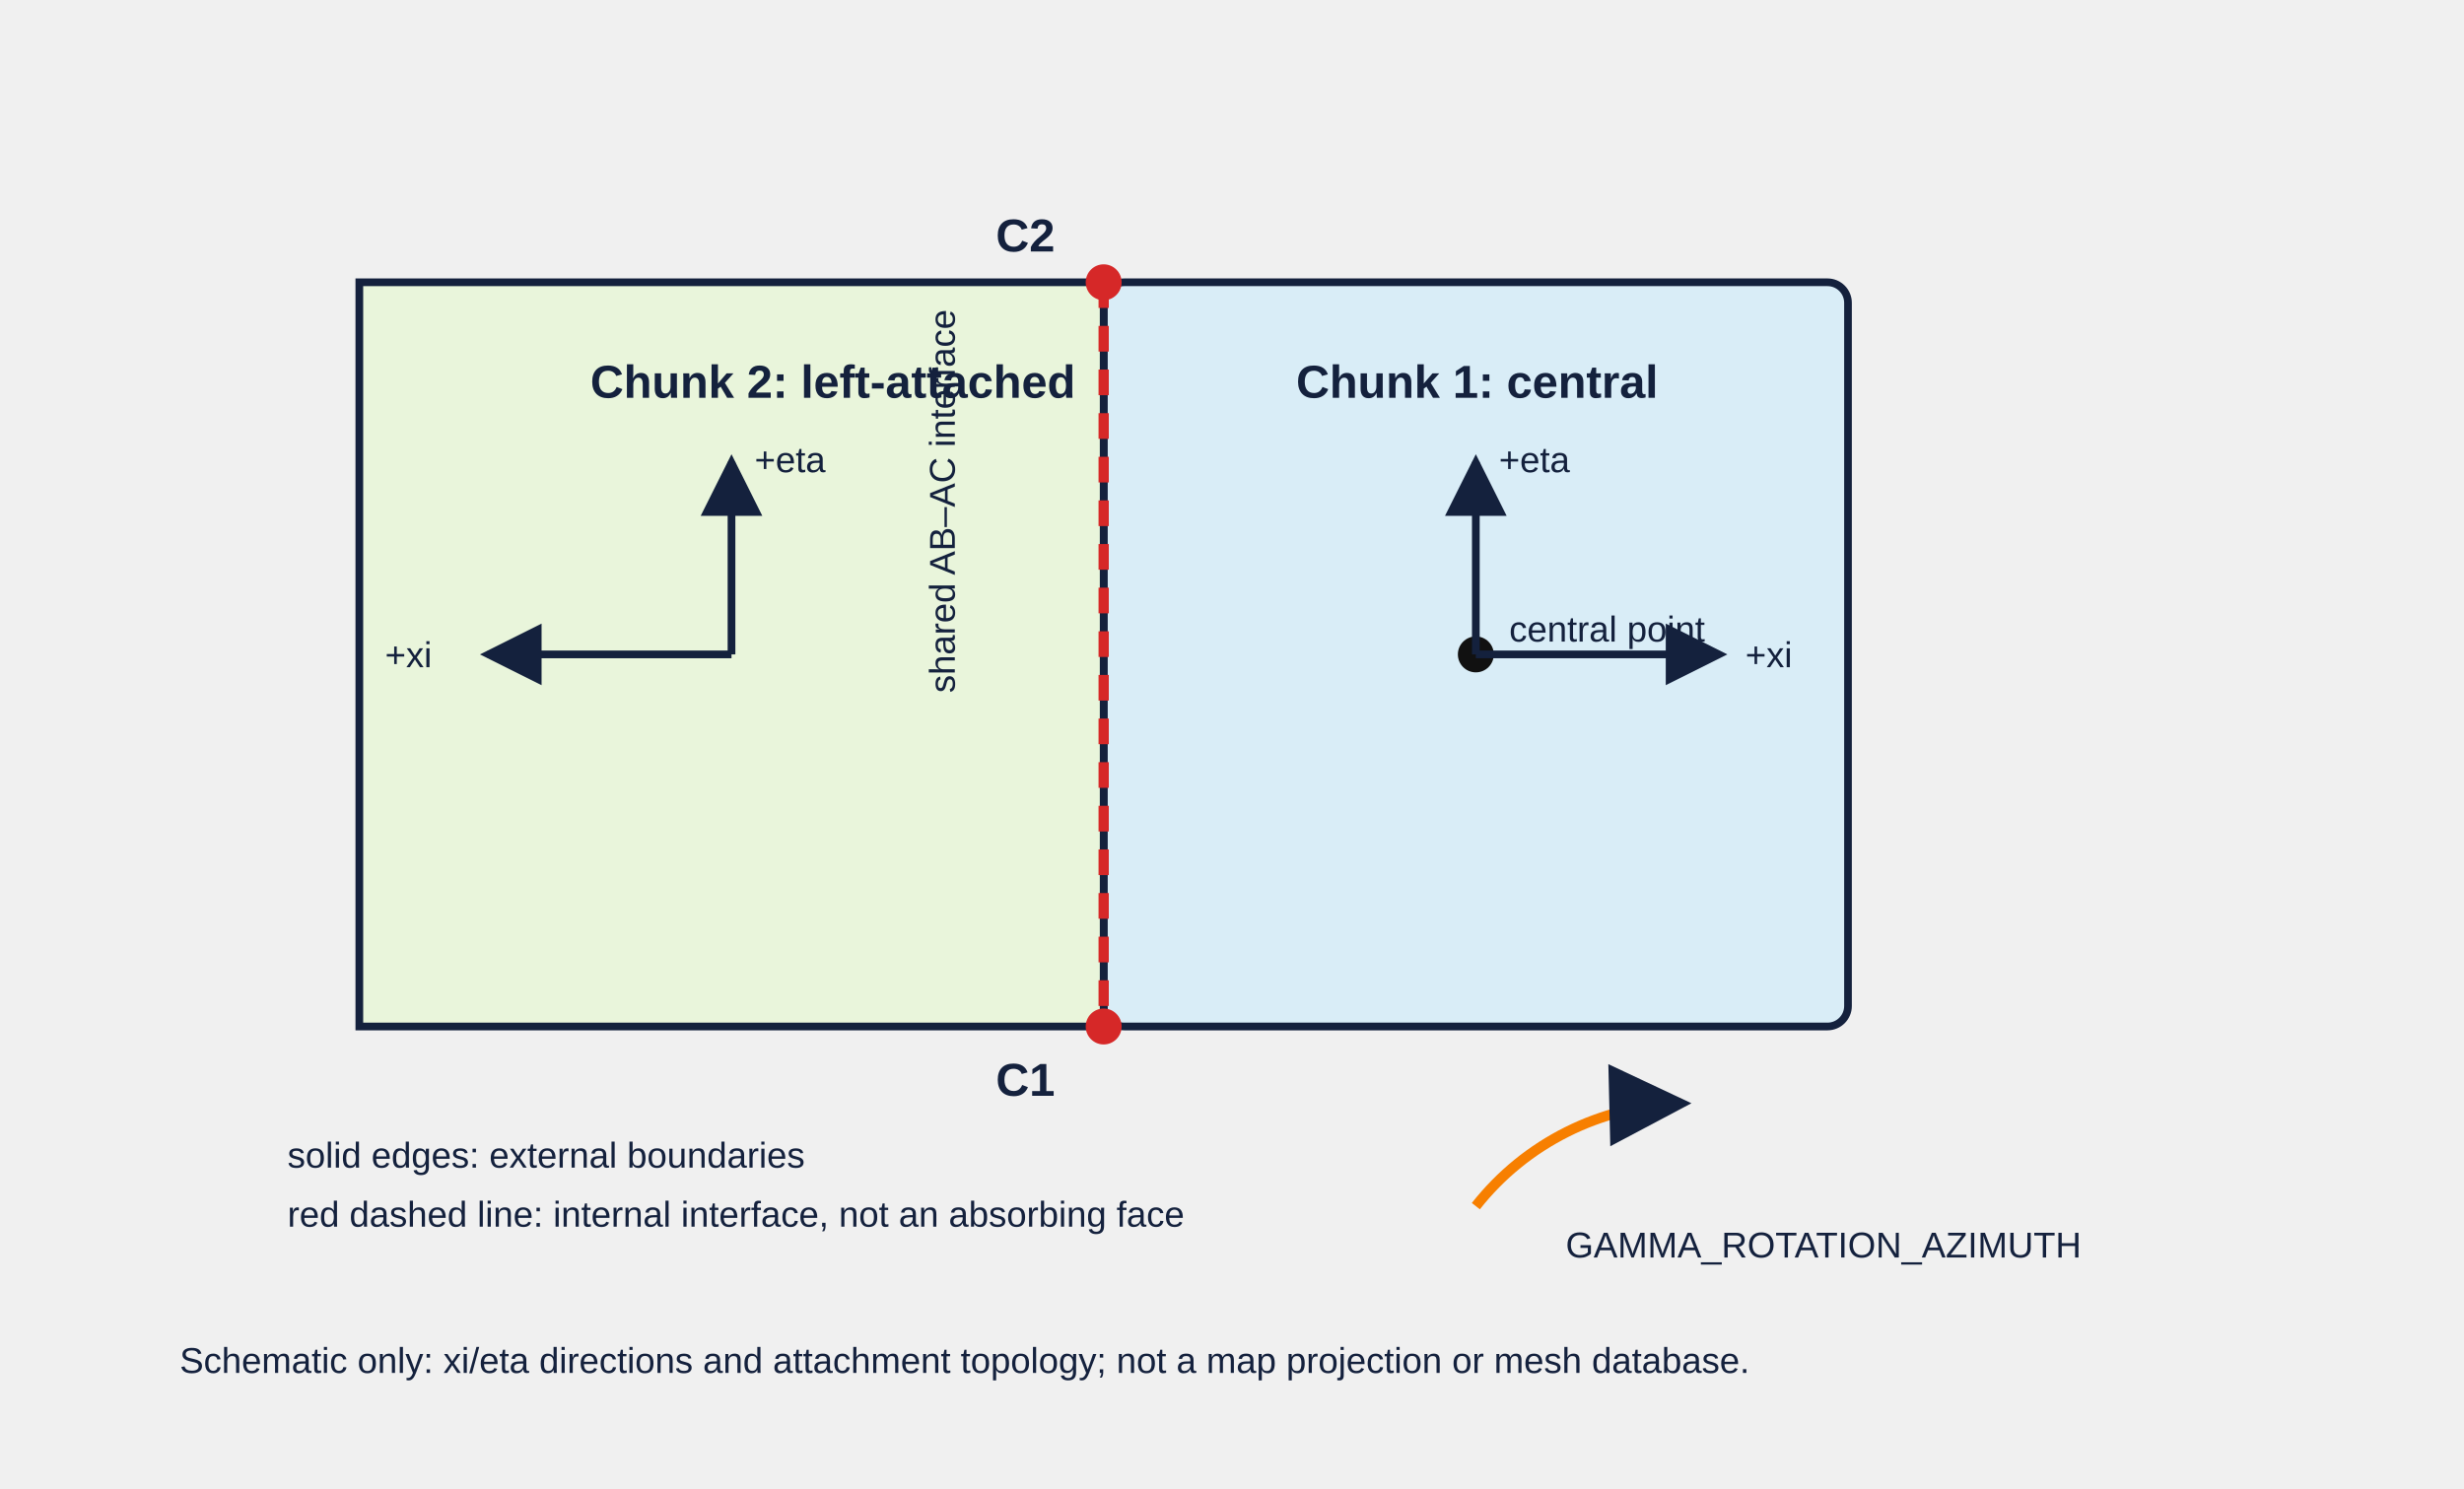
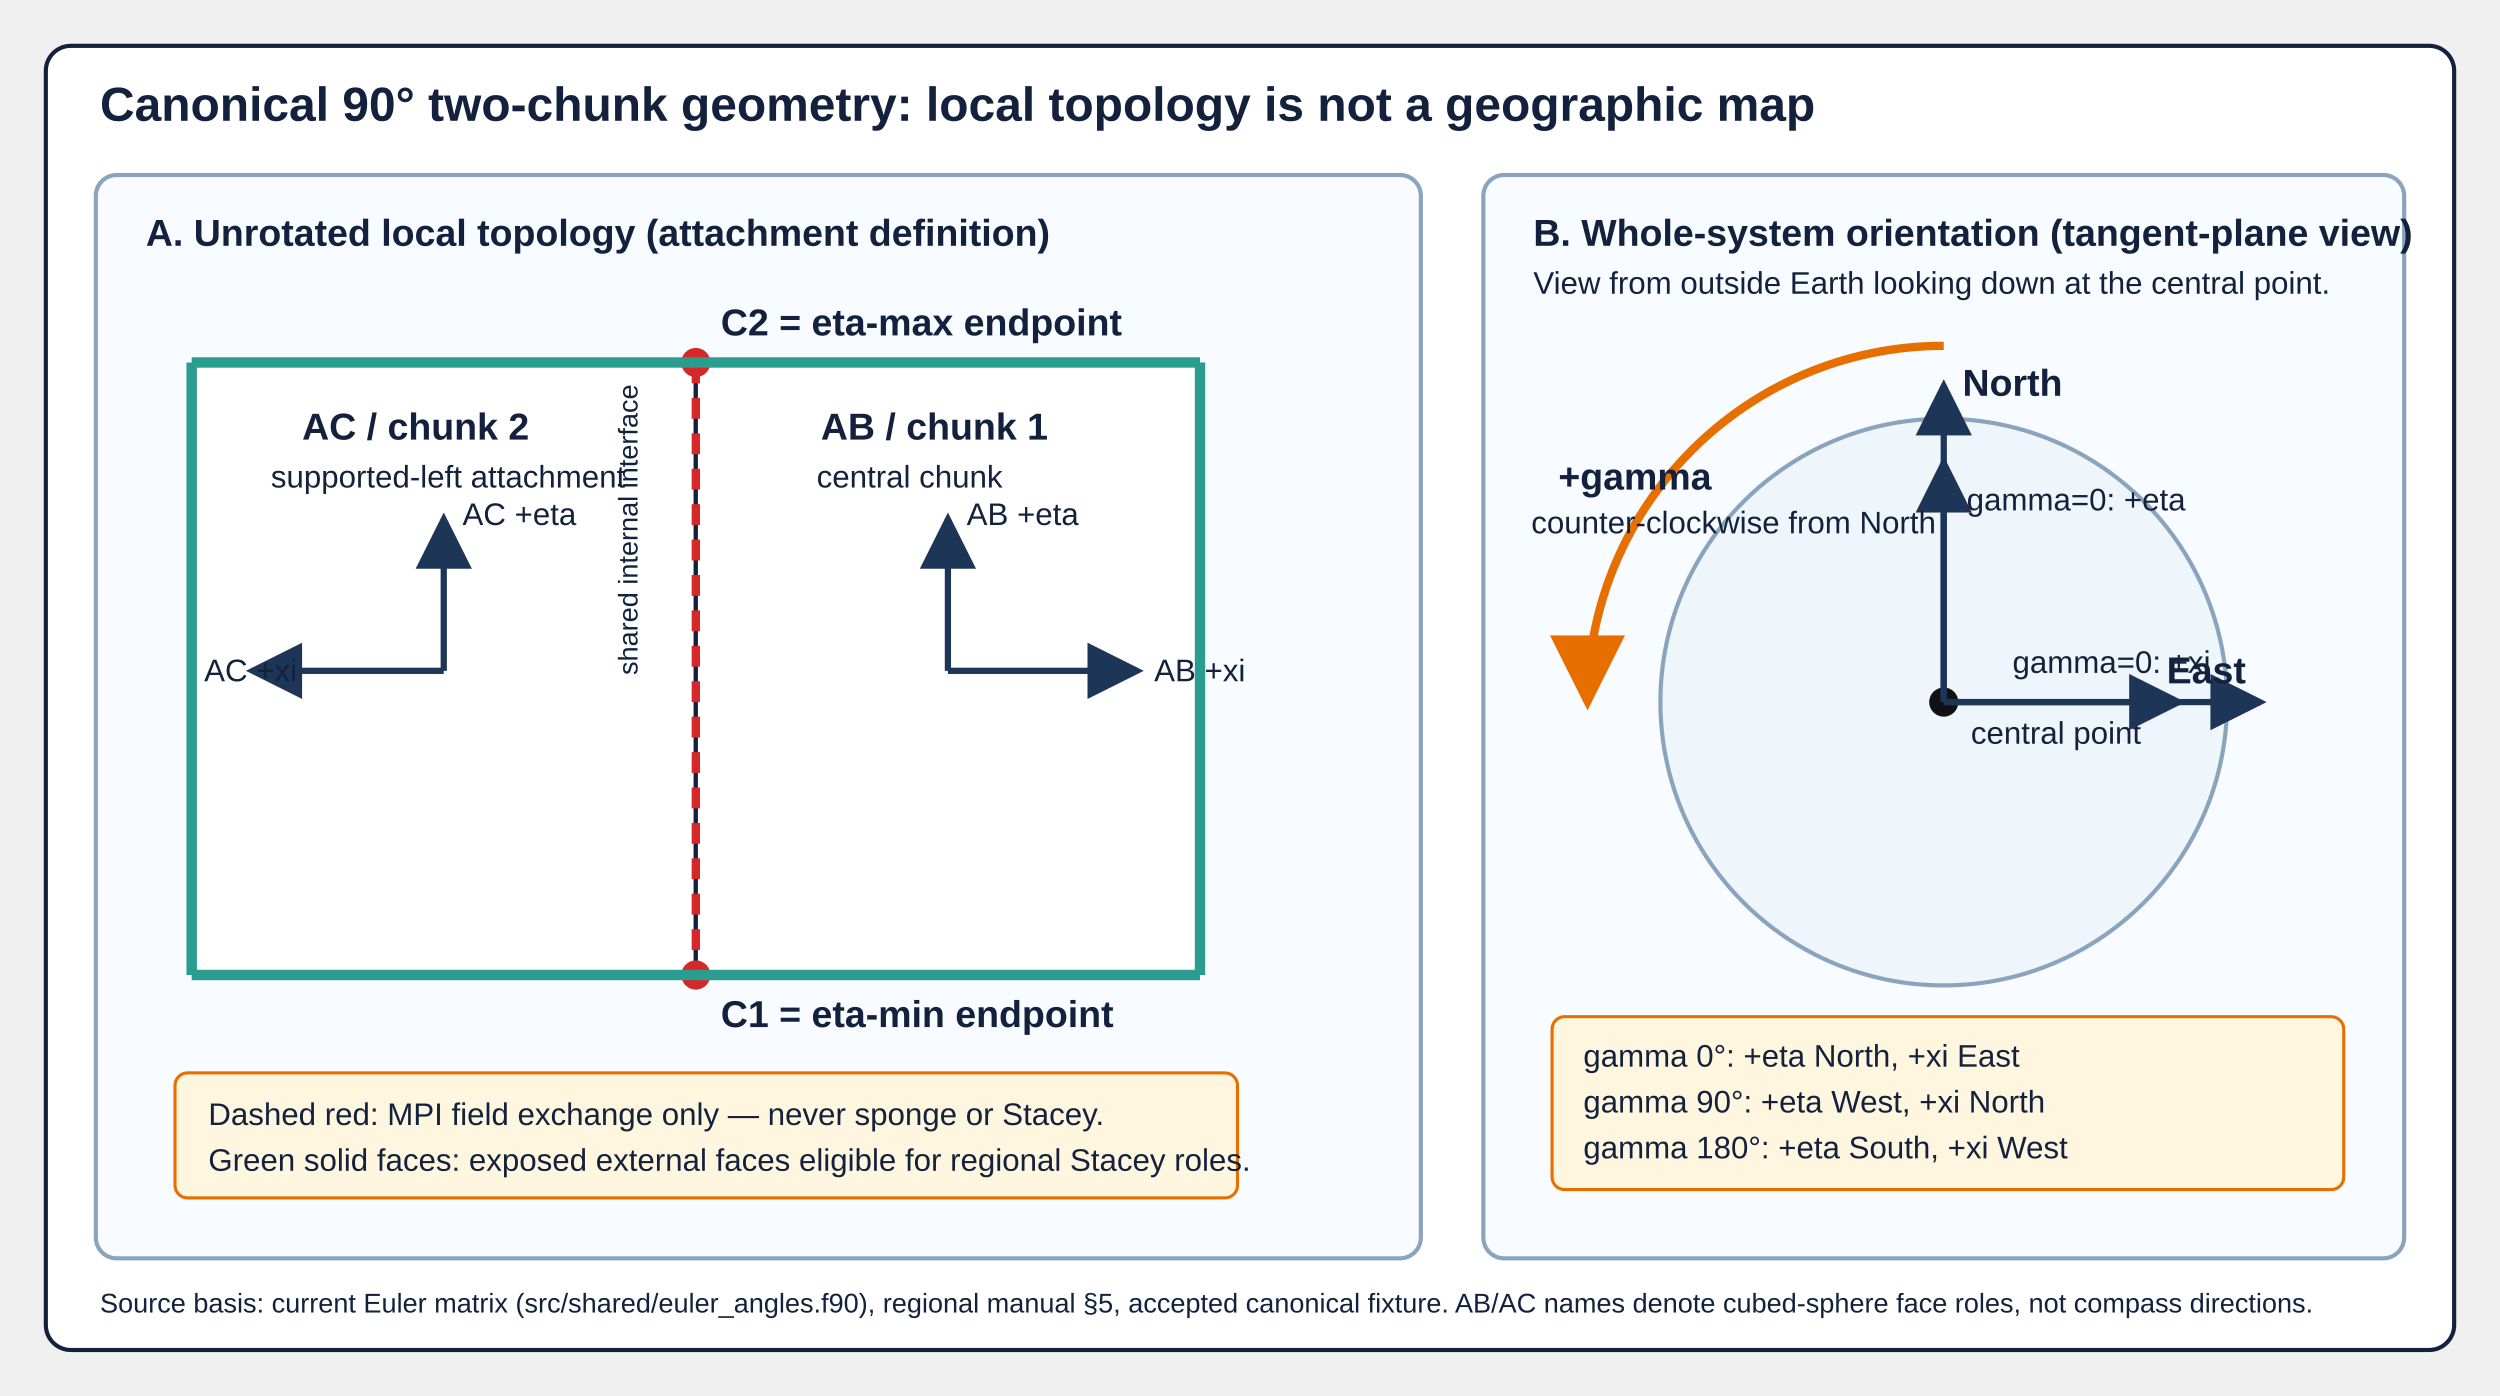
- <svg xmlns="http://www.w3.org/2000/svg" width="960" height="580" viewBox="0 0 960 580">
-   <style>text{font-family:Arial,sans-serif;fill:#14213d}.label{font-size:18px;font-weight:bold}.small{font-size:14px}.edge{fill:none;stroke:#14213d;stroke-width:3}.dash{fill:none;stroke:#d62828;stroke-width:4;stroke-dasharray:10 7}.arrow{stroke:#14213d;stroke-width:3;marker-end:url(#a)}</style>
+ <svg xmlns="http://www.w3.org/2000/svg" width="1200" height="670" viewBox="0 0 1200 670" role="img" aria-labelledby="title desc">
+   <style>text{font-family:Arial,'Noto Sans CJK SC',sans-serif;fill:#14213d}.title{font-size:23px;font-weight:bold}.label{font-size:18px;font-weight:bold}.small{font-size:15px}.tiny{font-size:13px}.box{fill:#fff;stroke:#14213d;stroke-width:2}.internal{fill:none;stroke:#d62828;stroke-width:4;stroke-dasharray:10 7}.axis{fill:none;stroke:#1d3557;stroke-width:3;marker-end:url(#navy)}.gamma{fill:none;stroke:#e76f00;stroke-width:4;marker-end:url(#orange)}.note{fill:#fff6df;stroke:#e76f00;stroke-width:1.5}.external{stroke:#2a9d8f;stroke-width:5}.panel{fill:#f8fbff;stroke:#8aa4bd;stroke-width:2}</style>
  <defs>
-     <marker id="a" markerWidth="8" markerHeight="8" refX="7" refY="4" orient="auto">
-       <path d="M0,0 L8,4 L0,8z" fill="#14213d" />
+     <marker id="navy" markerWidth="9" markerHeight="9" refX="8" refY="4.5" orient="auto">
+       <path d="M0,0 L9,4.5 L0,9 z" fill="#1d3557" />
+     </marker>
+     <marker id="orange" markerWidth="9" markerHeight="9" refX="8" refY="4.5" orient="auto">
+       <path d="M0,0 L9,4.5 L0,9 z" fill="#e76f00" />
    </marker>
  </defs>
-   <rect x="430" y="110" width="290" height="290" rx="8" fill="#d9edf7" stroke="#14213d" stroke-width="3" />
-   <polygon points="140,110 430,110 430,400 140,400" fill="#e9f5db" stroke="#14213d" stroke-width="3" />
-   <line x1="430" y1="110" x2="430" y2="400" class="dash" />
-   <text x="230" y="155" class="label">Chunk 2: left-attached</text>
-   <text x="505" y="155" class="label">Chunk 1: central</text>
-   <text x="372" y="270" class="small" transform="rotate(-90 372 270)">shared AB–AC interface</text>
-   <circle cx="575" cy="255" r="7" fill="#111" />
-   <text x="588" y="250" class="small">central point</text>
-   <circle cx="430" cy="400" r="7" fill="#d62828" />
-   <text x="388" y="427" class="label">C1</text>
-   <circle cx="430" cy="110" r="7" fill="#d62828" />
-   <text x="388" y="98" class="label">C2</text>
-   <line x1="575" y1="255" x2="670" y2="255" class="arrow" />
-   <text x="680" y="260" class="small">+xi</text>
-   <line x1="575" y1="255" x2="575" y2="180" class="arrow" />
-   <text x="584" y="184" class="small">+eta</text>
-   <line x1="285" y1="255" x2="190" y2="255" class="arrow" />
-   <text x="150" y="260" class="small">+xi</text>
-   <line x1="285" y1="255" x2="285" y2="180" class="arrow" />
-   <text x="294" y="184" class="small">+eta</text>
-   <path d="M575,470 A105,105 0 0 1 655,430" fill="none" stroke="#f77f00" stroke-width="4" marker-end="url(#a)" />
-   <text x="610" y="490" class="small">GAMMA_ROTATION_AZIMUTH</text>
-   <text x="112" y="455" class="small">solid edges: external boundaries</text>
-   <text x="112" y="478" class="small">red dashed line: internal interface, not an absorbing face</text>
-   <text x="70" y="535" class="small">Schematic only: xi/eta directions and attachment topology; not a map projection or mesh database.</text>
+   <rect x="22" y="22" width="1156" height="626" rx="12" fill="#fff" stroke="#14213d" stroke-width="2" />
+   <text x="48" y="58" class="title">Canonical 90° two-chunk geometry: local topology is not a geographic map</text>
+   <rect x="46" y="84" width="636" height="520" rx="10" class="panel" />
+   <text x="70" y="118" class="label">A. Unrotated local topology (attachment definition)</text>
+   <rect x="92" y="174" width="242" height="294" rx="5" fill="#dff2e1" class="box" />
+   <rect x="334" y="174" width="242" height="294" rx="5" fill="#dceefa" class="box" />
+   <text x="145" y="211" class="label">AC / chunk 2</text>
+   <text x="130" y="234" class="small">supported-left attachment</text>
+   <text x="394" y="211" class="label">AB / chunk 1</text>
+   <text x="392" y="234" class="small">central chunk</text>
+   <line x1="334" y1="174" x2="334" y2="468" class="internal" />
+   <text x="306" y="324" class="tiny" transform="rotate(-90 306 324)">shared internal interface</text>
+   <circle cx="334" cy="468" r="7" fill="#d62828" />
+   <text x="346" y="493" class="label">C1 = eta-min endpoint</text>
+   <circle cx="334" cy="174" r="7" fill="#d62828" />
+   <text x="346" y="161" class="label">C2 = eta-max endpoint</text>
+   <line x1="455" y1="322" x2="546" y2="322" class="axis" />
+   <text x="554" y="327" class="small">AB +xi</text>
+   <line x1="455" y1="322" x2="455" y2="249" class="axis" />
+   <text x="464" y="252" class="small">AB +eta</text>
+   <line x1="213" y1="322" x2="121" y2="322" class="axis" />
+   <text x="98" y="327" class="small">AC +xi</text>
+   <line x1="213" y1="322" x2="213" y2="249" class="axis" />
+   <text x="222" y="252" class="small">AC +eta</text>
+   <line x1="92" y1="174" x2="334" y2="174" class="external" />
+   <line x1="92" y1="468" x2="334" y2="468" class="external" />
+   <line x1="92" y1="174" x2="92" y2="468" class="external" />
+   <line x1="576" y1="174" x2="576" y2="468" class="external" />
+   <line x1="334" y1="174" x2="576" y2="174" class="external" />
+   <line x1="334" y1="468" x2="576" y2="468" class="external" />
+   <rect x="84" y="515" width="510" height="60" rx="6" class="note" />
+   <text x="100" y="540" class="small">Dashed red: MPI field exchange only — never sponge or Stacey.</text>
+   <text x="100" y="562" class="small">Green solid faces: exposed external faces eligible for regional Stacey roles.</text>
+   <rect x="712" y="84" width="442" height="520" rx="10" class="panel" />
+   <text x="736" y="118" class="label">B. Whole-system orientation (tangent-plane view)</text>
+   <text x="736" y="141" class="small">View from outside Earth looking down at the central point.</text>
+   <circle cx="933" cy="337" r="136" fill="#eef5fb" stroke="#8aa4bd" stroke-width="2" />
+   <circle cx="933" cy="337" r="7" fill="#111" />
+   <text x="946" y="357" class="small">central point</text>
+   <line x1="933" y1="337" x2="933" y2="185" class="axis" />
+   <text x="942" y="190" class="label">North</text>
+   <line x1="933" y1="337" x2="1085" y2="337" class="axis" />
+   <text x="1040" y="328" class="label">East</text>
+   <line x1="933" y1="337" x2="933" y2="222" class="axis" />
+   <text x="944" y="245" class="small">gamma=0: +eta</text>
+   <line x1="933" y1="337" x2="1046" y2="337" class="axis" />
+   <text x="966" y="323" class="small">gamma=0: +xi</text>
+   <path d="M933,166 A171,171 0 0 0 762,337" class="gamma" />
+   <text x="748" y="235" class="label" fill="#e76f00">+gamma</text>
+   <text x="735" y="256" class="small">counter-clockwise from North</text>
+   <rect x="745" y="488" width="380" height="83" rx="6" class="note" />
+   <text x="760" y="512" class="small">gamma 0°: +eta North, +xi East</text>
+   <text x="760" y="534" class="small">gamma 90°: +eta West, +xi North</text>
+   <text x="760" y="556" class="small">gamma 180°: +eta South, +xi West</text>
+   <text x="48" y="630" class="tiny">Source basis: current Euler matrix (src/shared/euler_angles.f90), regional manual §5, accepted canonical fixture. AB/AC names denote cubed-sphere face roles, not compass directions.</text>
</svg>
